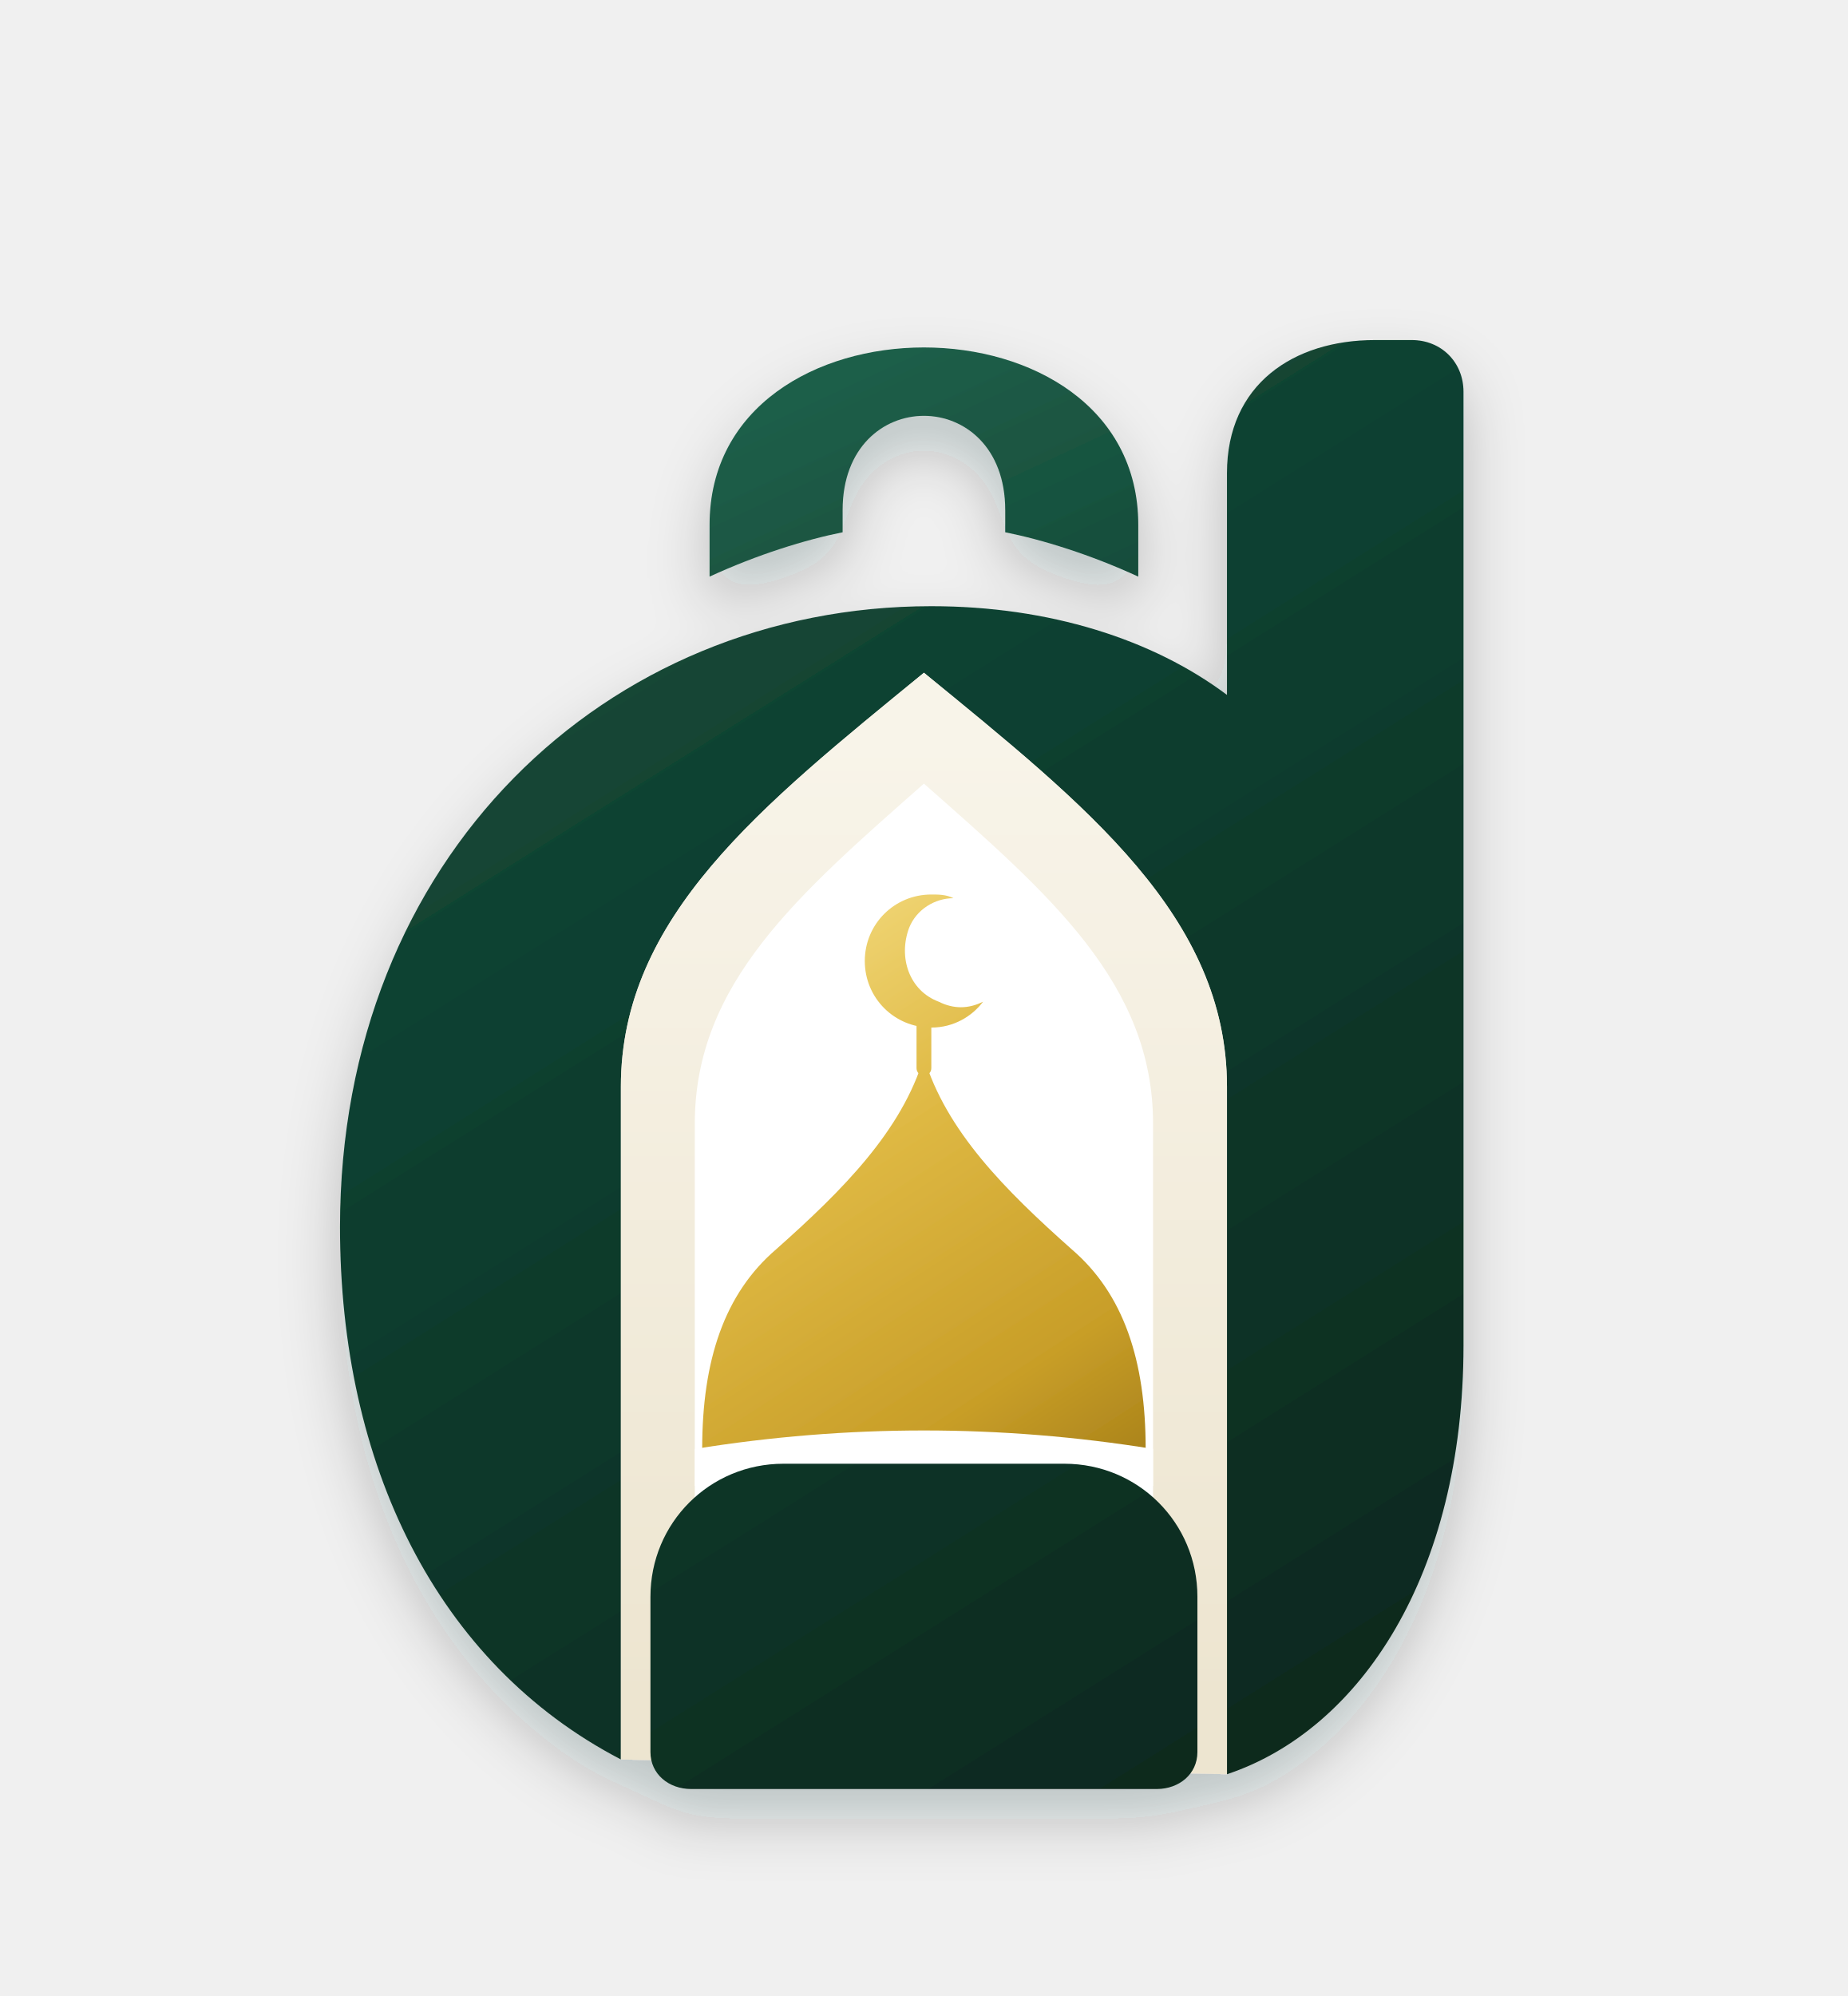
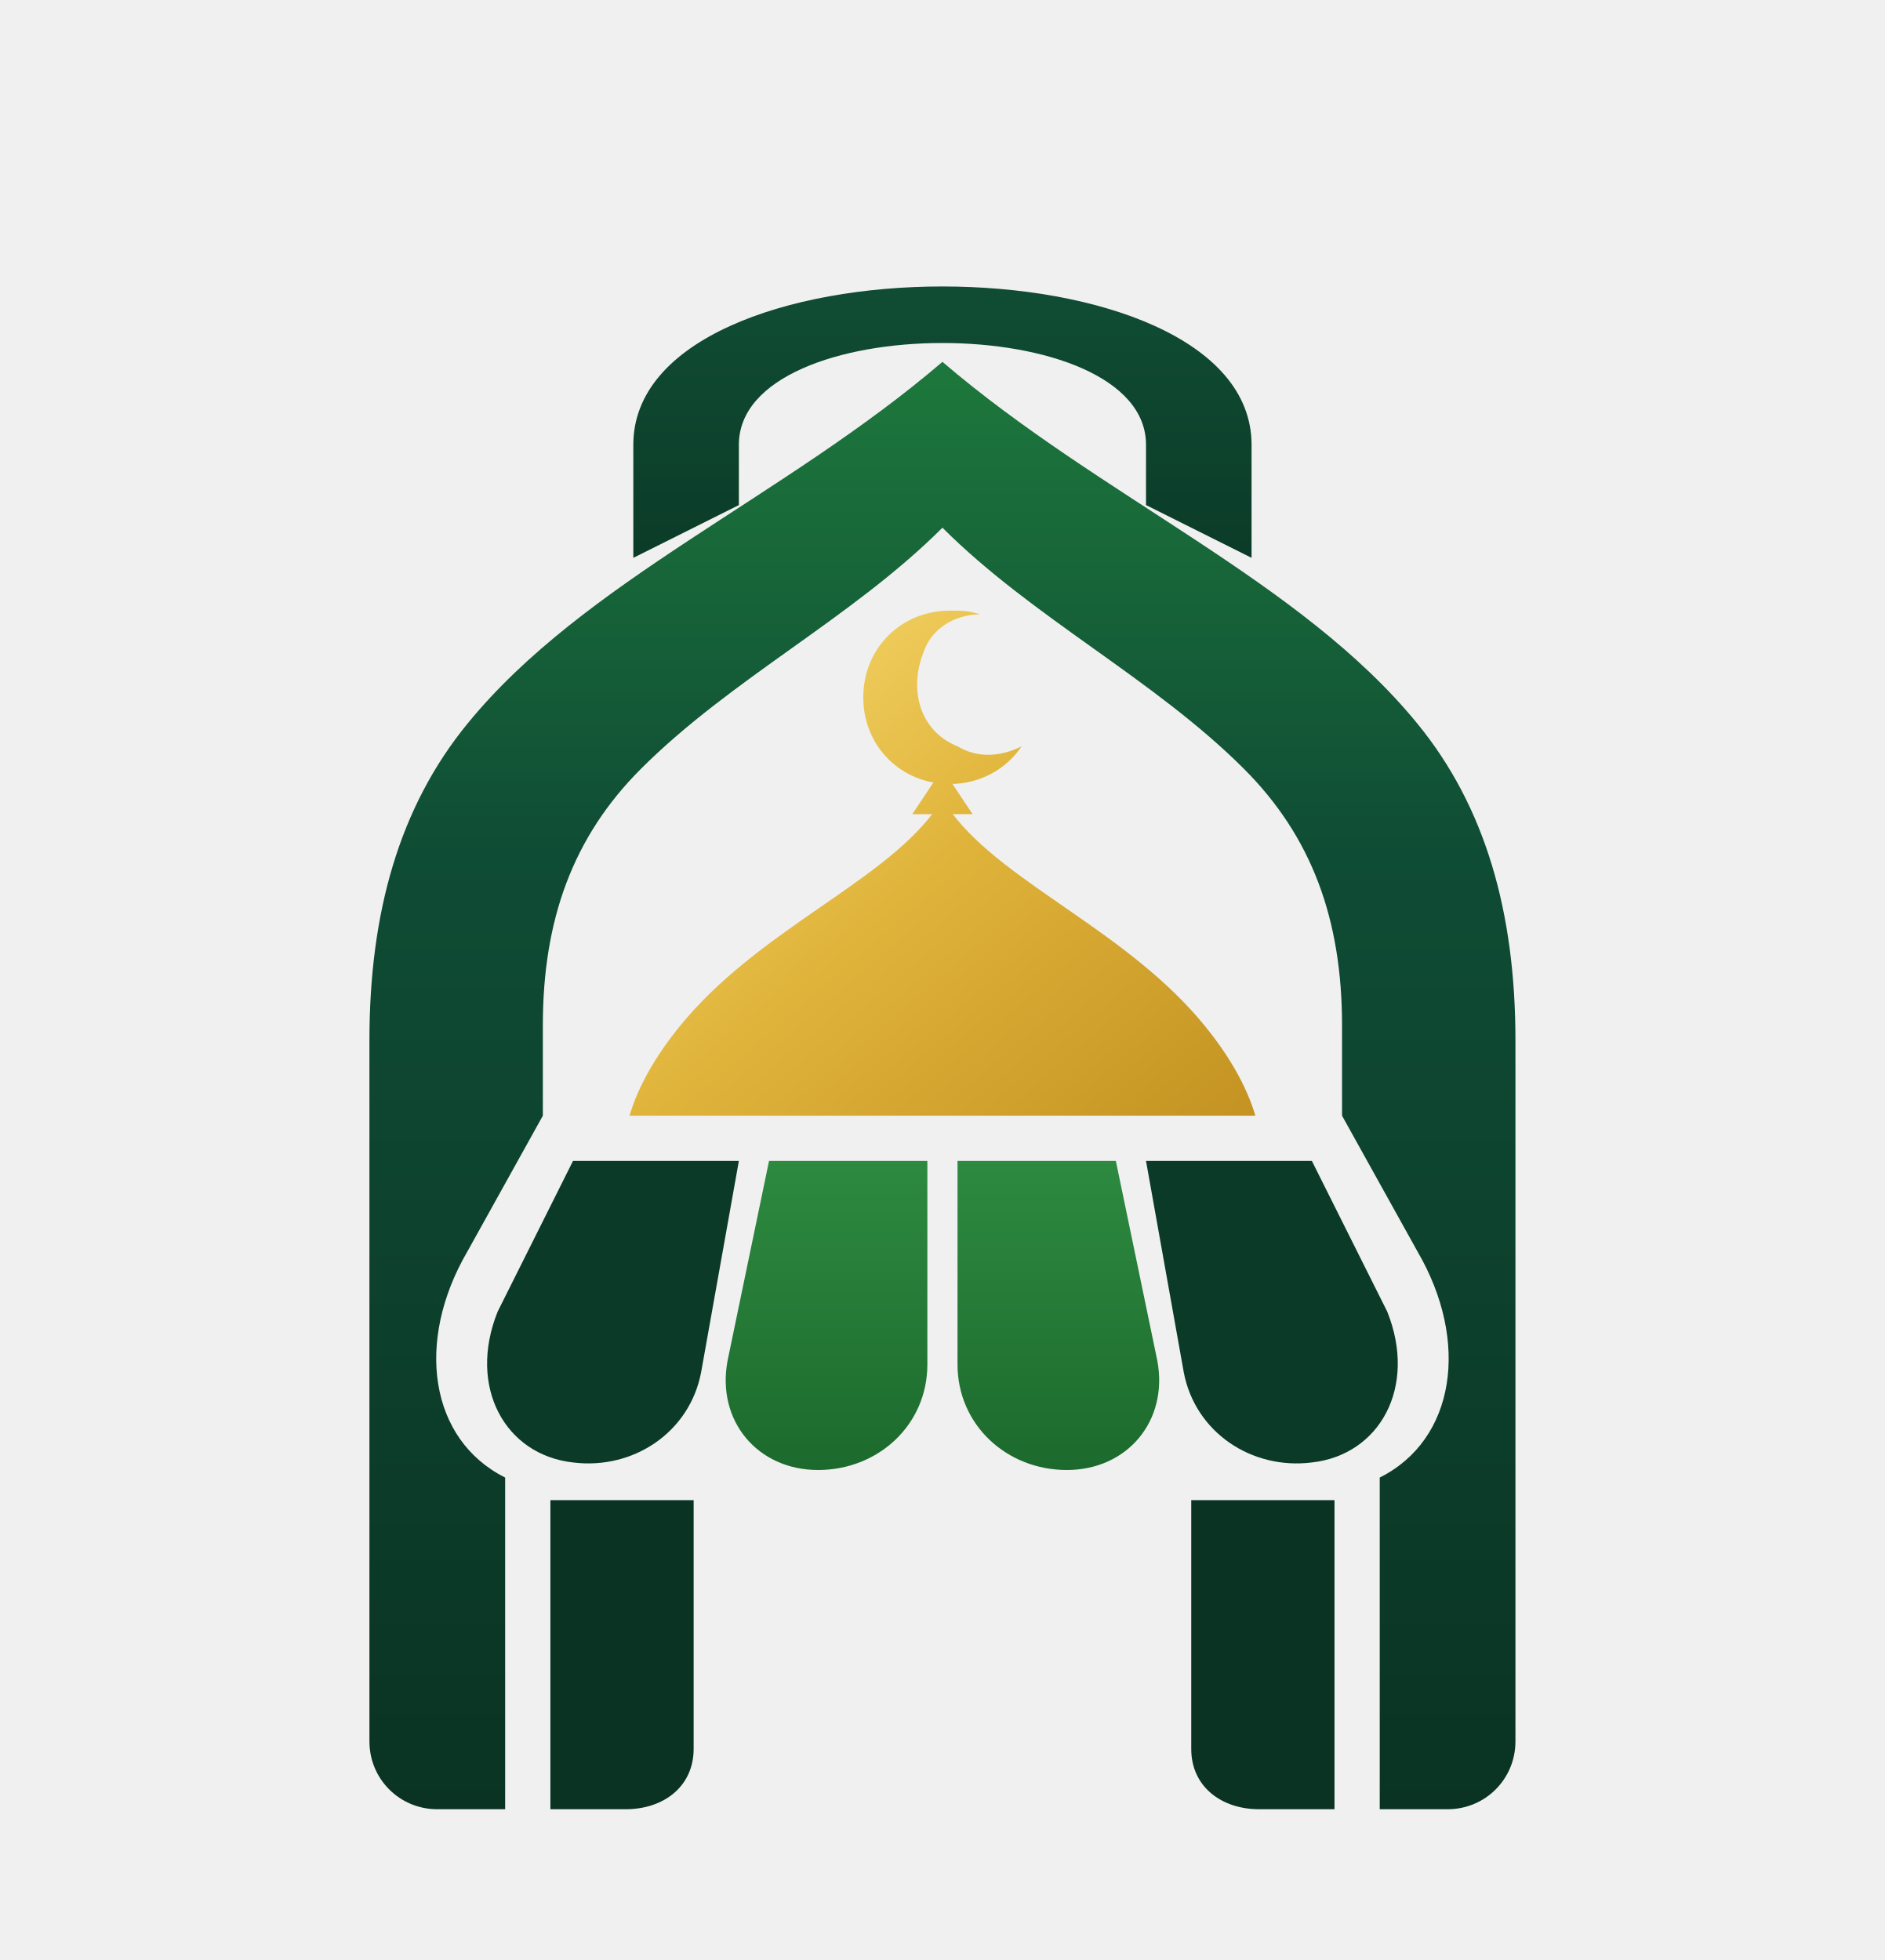
- <svg xmlns="http://www.w3.org/2000/svg" viewBox="0 0 500 540" fill="none">
+ <svg xmlns="http://www.w3.org/2000/svg" viewBox="0 0 500 520" fill="none">
  <defs>
-     <linearGradient id="forestGreen" x1="120" y1="60" x2="390" y2="490" gradientUnits="userSpaceOnUse">
-       <stop offset="0%" stop-color="#17523F" />
-       <stop offset="45%" stop-color="#0F3D2E" />
-       <stop offset="100%" stop-color="#08261C" />
+     <linearGradient id="archGrad" x1="250" y1="90" x2="250" y2="480" gradientUnits="userSpaceOnUse">
+       <stop offset="0%" stop-color="#1E7A3C" />
+       <stop offset="35%" stop-color="#0F4C35" />
+       <stop offset="100%" stop-color="#0A3323" />
    </linearGradient>
-     <linearGradient id="forestBevel" x1="150" y1="50" x2="350" y2="480" gradientUnits="userSpaceOnUse">
-       <stop offset="0%" stop-color="#256F56" />
-       <stop offset="50%" stop-color="#0F3D2E" />
-       <stop offset="100%" stop-color="#072219" />
+     <linearGradient id="handleGrad" x1="250" y1="20" x2="250" y2="150" gradientUnits="userSpaceOnUse">
+       <stop offset="0%" stop-color="#145A3E" />
+       <stop offset="100%" stop-color="#0B3B28" />
    </linearGradient>
-     <linearGradient id="warmGold" x1="200" y1="240" x2="310" y2="410" gradientUnits="userSpaceOnUse">
-       <stop offset="0%" stop-color="#F6DF86" />
-       <stop offset="38%" stop-color="#DFB944" />
-       <stop offset="75%" stop-color="#C89E28" />
-       <stop offset="100%" stop-color="#9F7916" />
+     <linearGradient id="goldDome" x1="190" y1="165" x2="315" y2="310" gradientUnits="userSpaceOnUse">
+       <stop offset="0%" stop-color="#F6D76B" />
+       <stop offset="45%" stop-color="#E0B43B" />
+       <stop offset="100%" stop-color="#C49322" />
    </linearGradient>
-     <linearGradient id="creamArch" x1="250" y1="200" x2="250" y2="460" gradientUnits="userSpaceOnUse">
-       <stop offset="0%" stop-color="#F8F4E9" />
-       <stop offset="100%" stop-color="#EDE5D0" />
+     <linearGradient id="freshGreenAwning" x1="250" y1="305" x2="250" y2="395" gradientUnits="userSpaceOnUse">
+       <stop offset="0%" stop-color="#2E8B40" />
+       <stop offset="100%" stop-color="#1B682C" />
    </linearGradient>
-     <filter id="logoShadow" x="-15%" y="-15%" width="130%" height="130%">
-       <feDropShadow dx="0" dy="8" stdDeviation="8" flood-color="#08261C" flood-opacity="0.22" />
-     </filter>
  </defs>
-   <g filter="url(#logoShadow)">
-     <path d="M 192 142          C 192 78, 308 78, 308 142          L 308 156          C 295 150, 282 146, 272 144          L 272 138          C 272 104, 228 104, 228 138          L 228 144          C 218 146, 205 150, 192 156          Z" fill="url(#forestBevel)" />
-     <path d="M 332 128          C 332 104, 350 92, 372 92          L 382 92          C 390 92, 396 98, 396 106          L 396 364          C 396 426, 368 468, 332 480          L 332 294          C 332 248, 294 218, 250 182          C 206 218, 168 248, 168 294          L 168 476          C 118 450, 92 396, 92 332          C 92 232, 164 164, 252 164          C 284 164, 312 173, 332 188          Z" fill="url(#forestGreen)" />
-     <path d="M 250 182          C 294 218, 332 248, 332 294          L 332 480          L 168 476          L 168 294          C 168 248, 206 218, 250 182          Z" fill="url(#creamArch)" />
-     <path d="M 250 212          C 284 242, 312 266, 312 304          L 312 440          L 188 440          L 188 304          C 188 266, 216 242, 250 212          Z" fill="#FFFFFF" />
-     <path d="M 252 242          C 242 242, 234 250, 234 260          C 234 270, 242 278, 252 278          C 258 278, 263 275, 266 271          C 262 273, 258 273, 254 271          C 246 268, 243 259, 246 251          C 248 246, 253 243, 258 243          C 256 242, 254 242, 252 242          Z" fill="url(#warmGold)" />
-     <rect x="248" y="275" width="4" height="16" rx="2" fill="url(#warmGold)" />
-     <path d="M 250 286          C 256 306, 272 322, 290 338          C 304 350, 310 368, 310 392          L 190 392          C 190 368, 196 350, 210 338          C 228 322, 244 306, 250 286          Z" fill="url(#warmGold)" />
-     <path d="M 188 392 Q 250 382 312 392 L 312 402 L 188 402 Z" fill="#FFFFFF" />
-     <path d="M 212 396          L 288 396          C 308 396, 324 412, 324 432          L 324 474          C 324 480, 319 484, 313 484          L 187 484          C 181 484, 176 480, 176 474          L 176 432          C 176 412, 192 396, 212 396          Z" fill="url(#forestGreen)" />
-   </g>
+   <path d="M 168 148        L 168 118        C 168 62, 332 62, 332 118        L 332 148        L 304 134        L 304 118        C 304 82, 196 82, 196 118        L 196 134        Z" fill="url(#handleGrad)" />
+   <path d="M 250 96        C 292 132, 345 154, 376 192        C 394 214, 402 242, 402 276        L 402 462        C 402 472, 394 480, 384 480        L 366 480        L 366 392        C 386 382, 390 356, 376 332        L 356 296        L 356 272        C 356 244, 348 222, 330 204        C 306 180, 274 164, 250 140        C 226 164, 194 180, 170 204        C 152 222, 144 244, 144 272        L 144 296        L 124 332        C 110 356, 114 382, 134 392        L 134 480        L 116 480        C 106 480, 98 472, 98 462        L 98 276        C 98 242, 106 214, 124 192        C 155 154, 208 132, 250 96        Z" fill="url(#archGrad)" />
+   <path d="M 146 398 L 184 398 L 184 464 C 184 474, 176 480, 166 480 L 146 480 Z" fill="#0A3323" />
+   <path d="M 316 398 L 354 398 L 354 480 L 334 480 C 324 480, 316 474, 316 464 Z" fill="#0A3323" />
+   <path d="M 252 162        C 239 162, 229 172, 229 185        C 229 198, 239 208, 252 208        C 260 208, 267 204, 271 198        C 265 201, 259 201, 254 198        C 244 194, 241 183, 245 173        C 247 167, 253 163, 260 163        C 257 162, 255 162, 252 162        Z" fill="url(#goldDome)" />
+   <path d="M 250 204 L 258 216 L 242 216 Z" fill="url(#goldDome)" />
+   <path d="M 250 212        C 262 232, 294 244, 316 268        C 326 279, 331 289, 333 296        L 167 296        C 169 289, 174 279, 184 268        C 206 244, 238 232, 250 212        Z" fill="url(#goldDome)" />
+   <path d="M 152 308        L 196 308        L 186 364        C 183 380, 168 390, 152 388        C 134 386, 124 368, 132 348        Z" fill="#0B3B28" />
+   <path d="M 204 308        L 246 308        L 246 362        C 246 378, 233 390, 217 390        C 201 390, 190 377, 193 361        Z" fill="url(#freshGreenAwning)" />
+   <path d="M 254 308        L 296 308        L 307 361        C 310 377, 299 390, 283 390        C 267 390, 254 378, 254 362        Z" fill="url(#freshGreenAwning)" />
+   <path d="M 304 308        L 348 308        L 368 348        C 376 368, 366 386, 348 388        C 332 390, 317 380, 314 364        Z" fill="#0B3B28" />
</svg>
